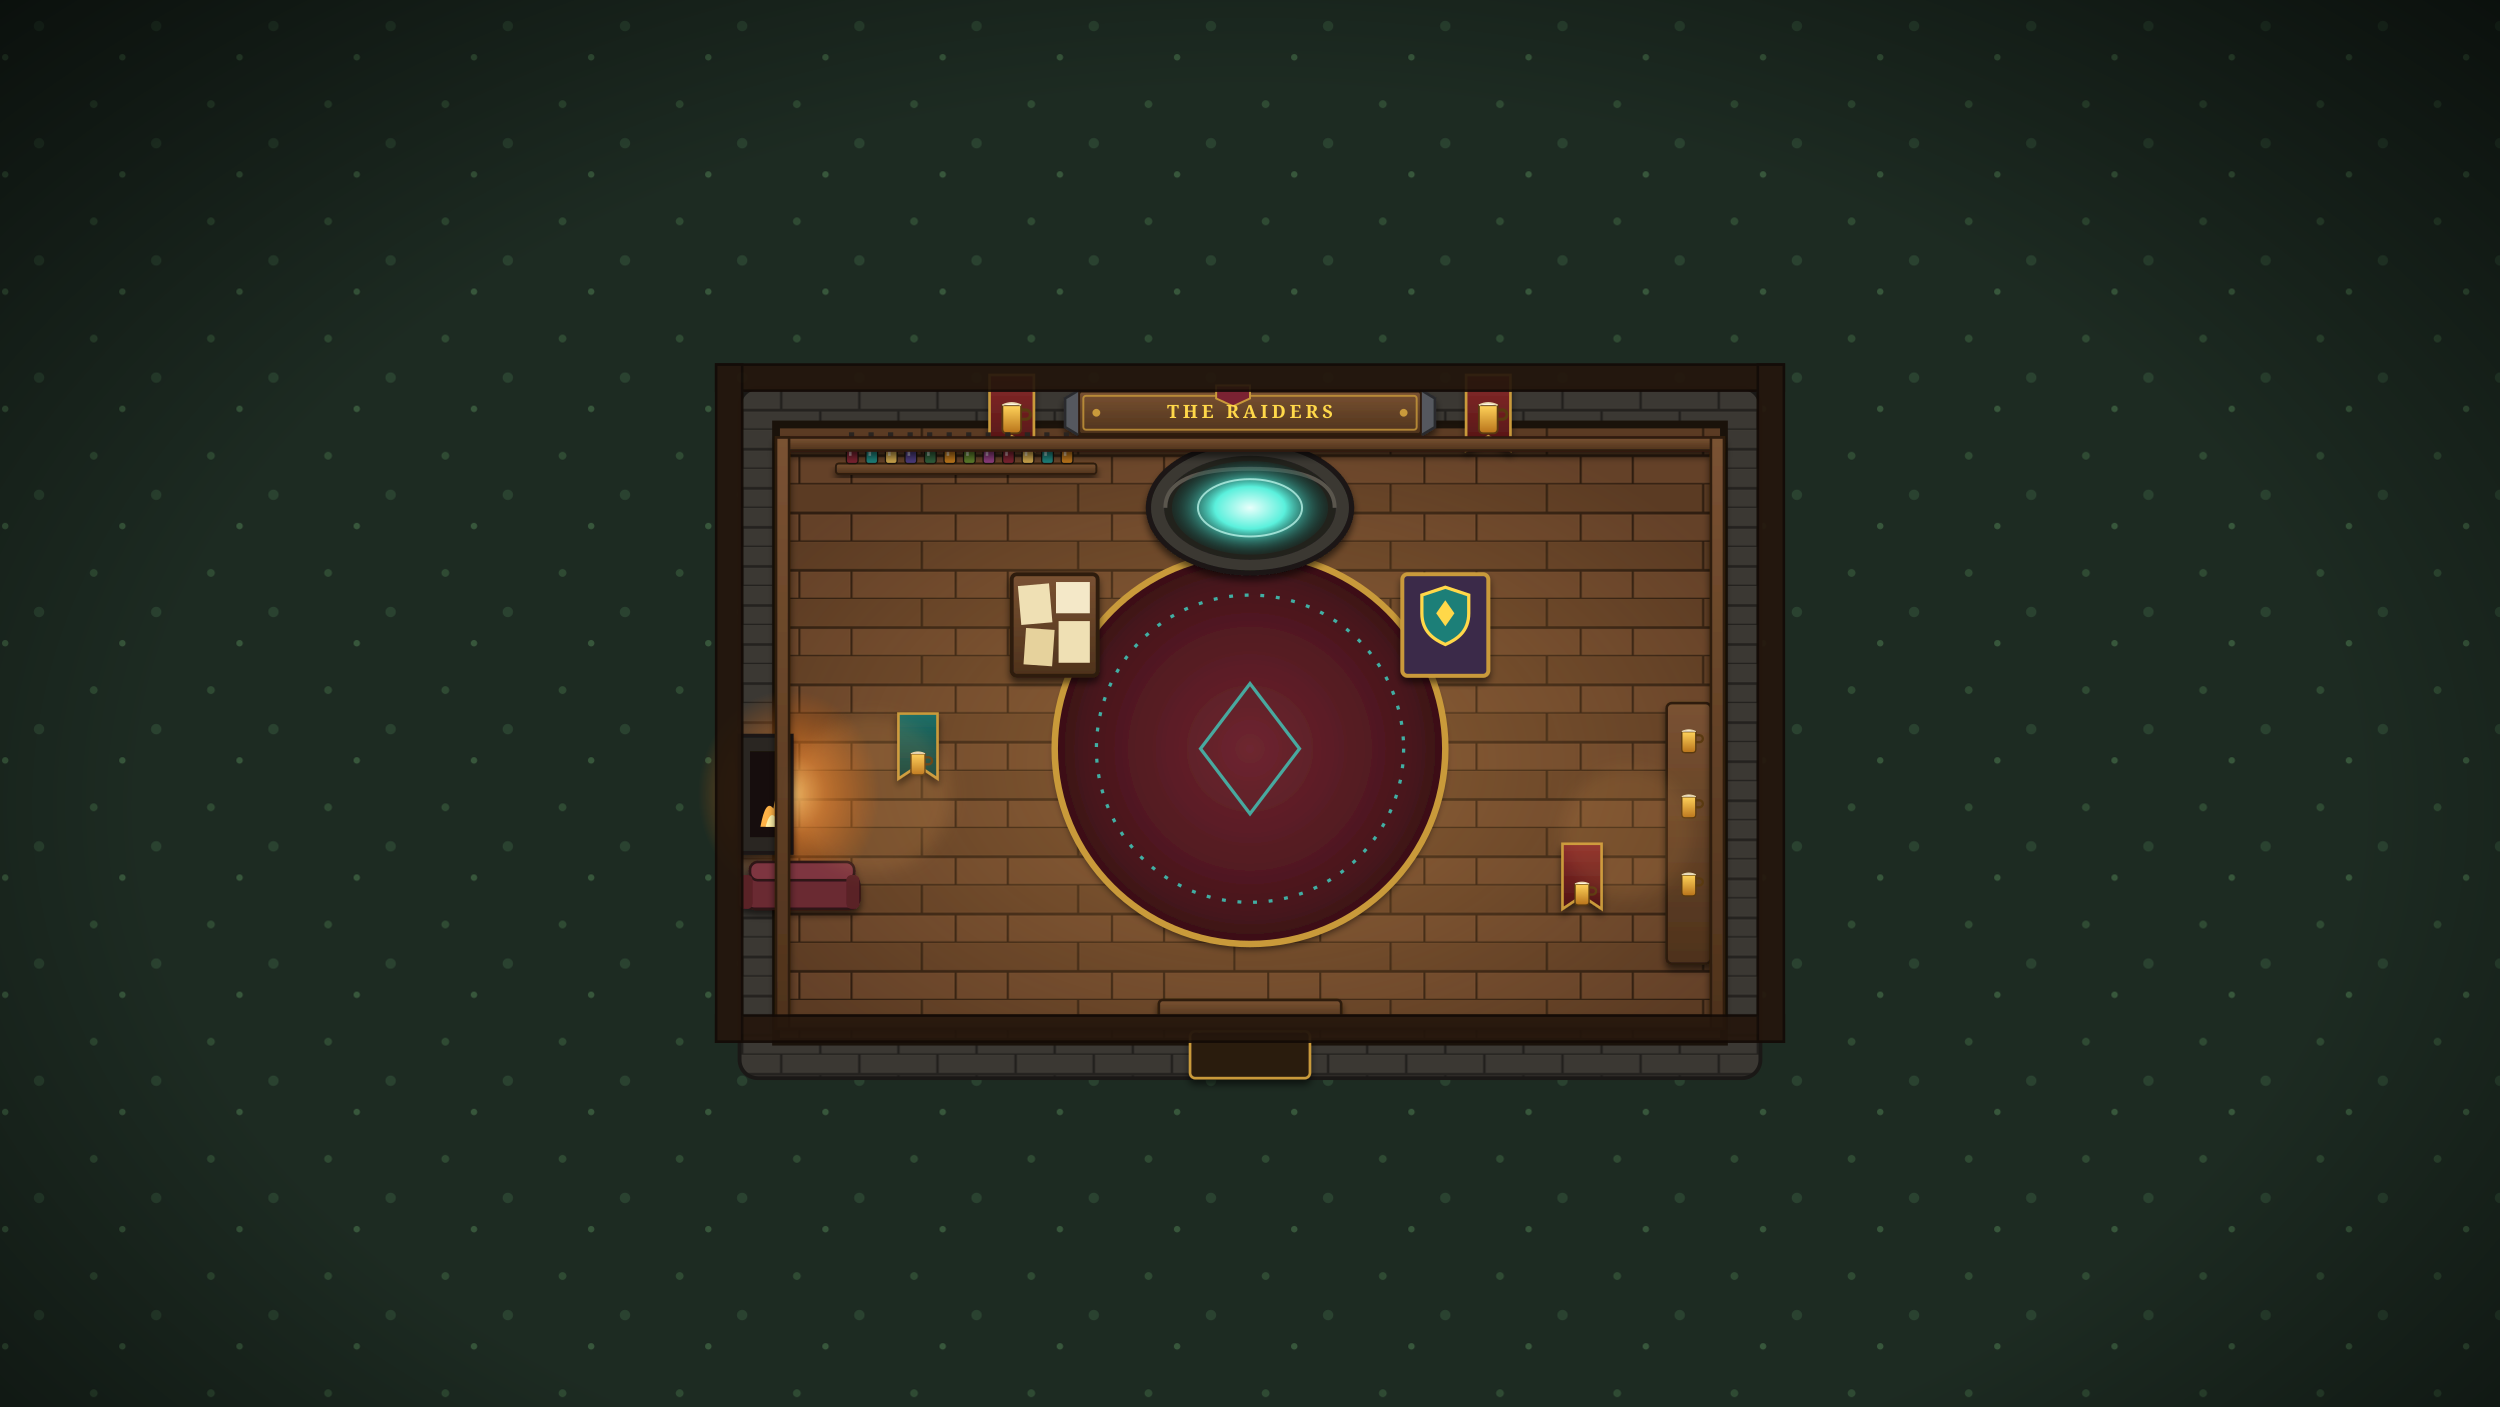
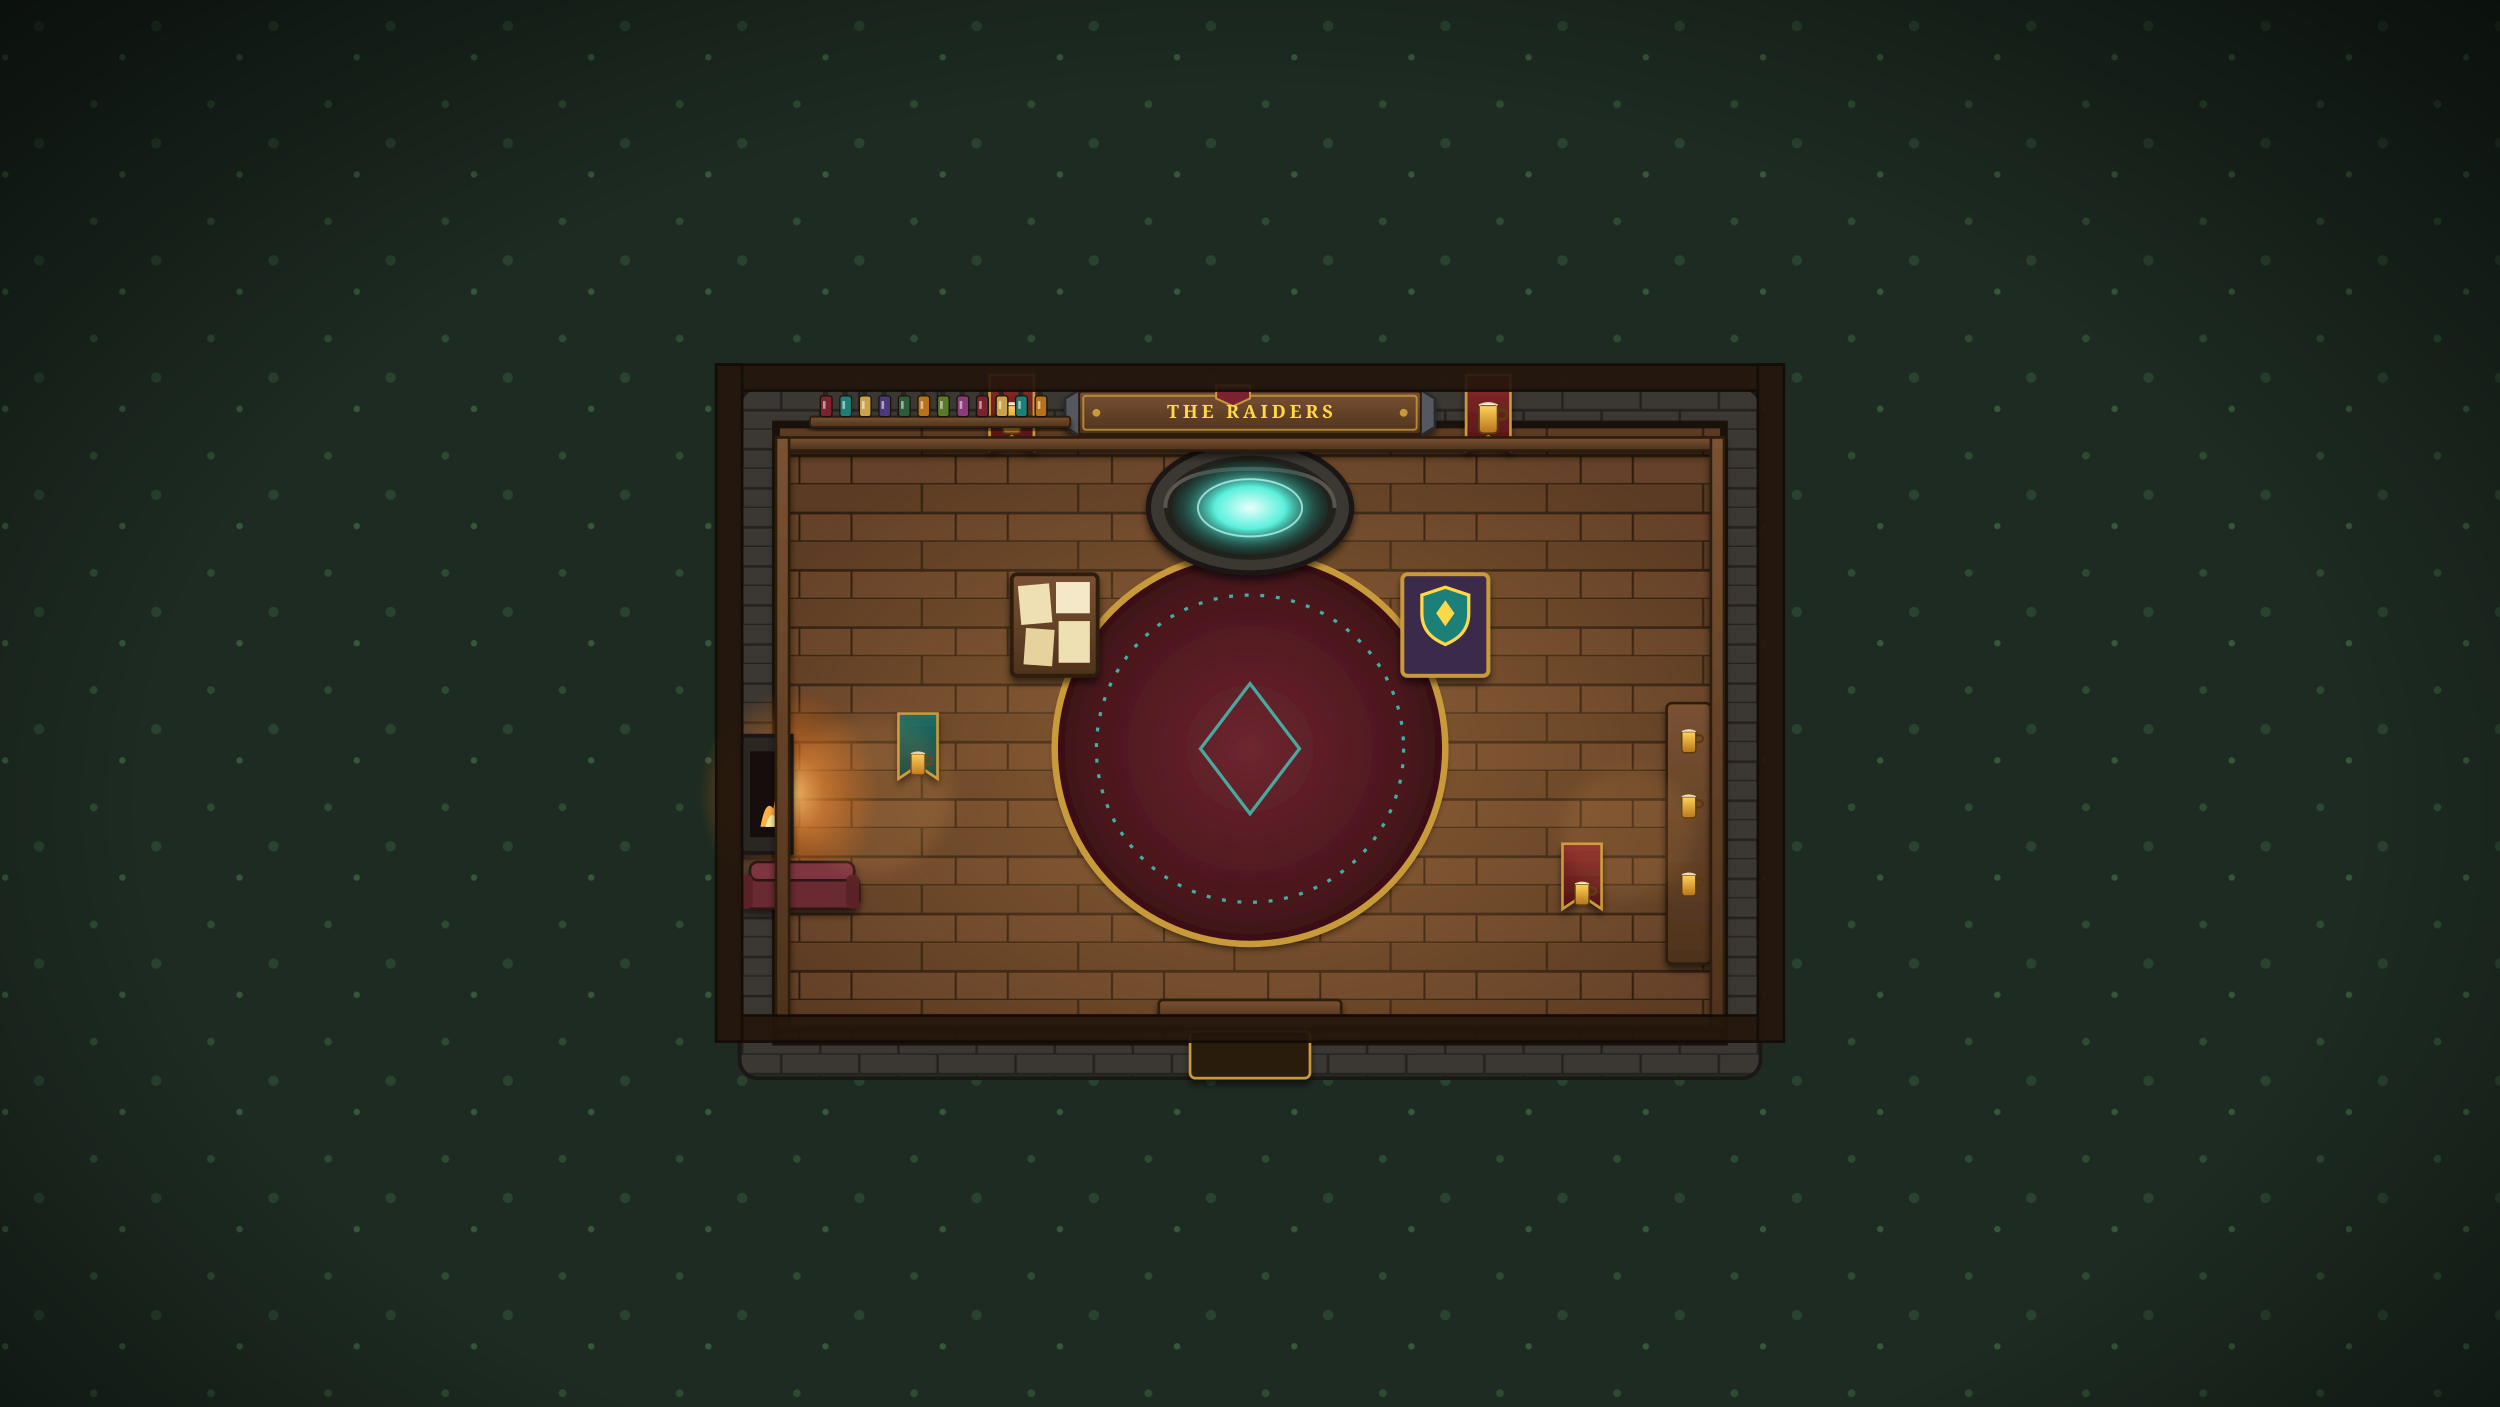
<svg xmlns="http://www.w3.org/2000/svg" viewBox="-510 -240 1920 1080" width="1920" height="1080">
  <defs>
    <pattern id="planks" width="120" height="44" patternUnits="userSpaceOnUse">
      <rect width="120" height="22" fill="#5b3b23" />
      <rect y="22" width="120" height="22" fill="#644128" />
      <path d="M0 22h120M0 44h120" stroke="#2e1d10" stroke-width="2" />
      <path d="M78 0v22M24 22v22M104 22v22" stroke="#2e1d10" stroke-width="1.6" />
    </pattern>
    <pattern id="stone" width="60" height="30" patternUnits="userSpaceOnUse">
      <rect width="60" height="30" fill="#3b3833" />
      <path d="M0 15h60M0 30h60M30 0v15M0 15v15M60 15v15" stroke="#24221f" stroke-width="2" />
    </pattern>
    <pattern id="grass" width="90" height="90" patternUnits="userSpaceOnUse">
      <rect width="90" height="90" fill="#1d2b22" />
      <circle cx="12" cy="20" r="3" fill="#2f4a33" />
      <circle cx="60" cy="50" r="4" fill="#2a4230" />
      <circle cx="34" cy="74" r="2.5" fill="#37563b" />
    </pattern>
    <radialGradient id="warm" cx="50%" cy="55%" r="60%">
      <stop offset="0" stop-color="#ffb35c" stop-opacity=".28" />
      <stop offset="1" stop-color="#ffb35c" stop-opacity="0" />
    </radialGradient>
    <radialGradient id="fire" cx="50%" cy="50%" r="50%">
      <stop offset="0" stop-color="#ffd27a" stop-opacity=".9" />
      <stop offset=".4" stop-color="#ff8a2a" stop-opacity=".5" />
      <stop offset="1" stop-color="#ff6a00" stop-opacity="0" />
    </radialGradient>
    <radialGradient id="gate" cx="50%" cy="55%" r="55%">
      <stop offset="0" stop-color="#e8fffb" />
      <stop offset=".35" stop-color="#5af0dc" />
      <stop offset="1" stop-color="#0c4d48" />
    </radialGradient>
    <radialGradient id="vig" cx="50%" cy="52%" r="62%">
      <stop offset=".6" stop-color="#000" stop-opacity="0" />
      <stop offset="1" stop-color="#000" stop-opacity=".7" />
    </radialGradient>
    <radialGradient id="rug" cx="50%" cy="50%" r="50%">
      <stop offset="0" stop-color="#6e2630" />
      <stop offset=".8" stop-color="#4a161d" />
      <stop offset="1" stop-color="#3a1016" />
    </radialGradient>
    <linearGradient id="wood" x1="0" y1="0" x2="0" y2="1">
      <stop offset="0" stop-color="#7a5232" />
      <stop offset="1" stop-color="#4e321c" />
    </linearGradient>
    <linearGradient id="banner" x1="0" y1="0" x2="0" y2="1">
      <stop offset="0" stop-color="#8a2b2b" />
      <stop offset="1" stop-color="#4f1414" />
    </linearGradient>
    <linearGradient id="bannerT" x1="0" y1="0" x2="0" y2="1">
      <stop offset="0" stop-color="#1d6f68" />
      <stop offset="1" stop-color="#0c3d39" />
    </linearGradient>
    <linearGradient id="beer" x1="0" y1="0" x2="0" y2="1">
      <stop offset="0" stop-color="#ffd35a" />
      <stop offset="1" stop-color="#b8731a" />
    </linearGradient>
    <filter id="soft">
      <feGaussianBlur stdDeviation="6" />
    </filter>
    <filter id="shadow" x="-20%" y="-20%" width="140%" height="160%">
      <feDropShadow dx="0" dy="4" stdDeviation="3" flood-color="#000" flood-opacity=".55" />
    </filter>
    <g id="tankard">
      <path d="M-6-9h12v15q0 3-3 3h-6q-3 0-3-3z" fill="url(#beer)" stroke="#5a3a10" stroke-width="1.2" />
      <path d="M6-6h3a3 3 0 0 1 0 6h-3" fill="none" stroke="#5a3a10" stroke-width="2" />
      <path d="M-6-9q6-3 12 0" fill="#fff8e6" stroke="#e8d9b0" stroke-width="1" />
    </g>
    <radialGradient id="poolGlow" cx="50%" cy="50%" r="50%">
      <stop offset="0" stop-color="#e8fffb" />
      <stop offset=".45" stop-color="#5af0dc" />
      <stop offset="1" stop-color="#0c4d48" stop-opacity=".2" />
    </radialGradient>
  </defs>
  <rect x="-700" y="-400" width="2300" height="1500" fill="url(#grass)" />
  <rect x="58" y="58" width="784" height="530" rx="14" fill="url(#stone)" stroke="#1a1816" stroke-width="3" />
  <rect x="86" y="86" width="728" height="474" fill="url(#planks)" />
  <rect x="86" y="86" width="728" height="474" fill="none" stroke="#1a120a" stroke-width="6" />
  <rect x="86" y="86" width="728" height="474" fill="url(#warm)" />
  <g filter="url(#shadow)">
    <circle cx="450" cy="335" r="150" fill="url(#rug)" />
  </g>
  <circle cx="450" cy="335" r="150" fill="none" stroke="#c99a3a" stroke-width="5" />
  <circle cx="450" cy="335" r="118" fill="none" stroke="#3fd6c6" stroke-width="2.5" stroke-dasharray="3 9" opacity=".8" />
  <path d="M450 285 488 335 450 385 412 335Z" fill="none" stroke="#3fd6c6" stroke-width="2.5" opacity=".75" />
  <g filter="url(#shadow)">
    <ellipse cx="450" cy="150" rx="78" ry="50" fill="#3b3833" stroke="#1a1816" stroke-width="4" />
    <ellipse cx="450" cy="150" rx="66" ry="40" fill="#24221f" />
    <path d="M385 150q0-30 65-30t65 30" fill="none" stroke="#5a564e" stroke-width="3" />
  </g>
  <ellipse cx="450" cy="150" rx="60" ry="36" fill="url(#poolGlow)" />
  <ellipse cx="450" cy="150" rx="40" ry="22" fill="none" stroke="#c8fff4" stroke-width="1.5" opacity=".7" />
  <g filter="url(#shadow)">
    <rect x="318" y="60" width="264" height="34" rx="3" fill="url(#wood)" stroke="#2e1d10" stroke-width="3" />
    <rect x="322" y="64" width="256" height="26" rx="2" fill="none" stroke="#c99a3a" stroke-width="1.5" opacity=".8" />
    <path d="M318 60l-10 6v22l10 6M582 60l10 6v22l-10 6" fill="#55595e" stroke="#2a2c2f" stroke-width="2" />
    <circle cx="332" cy="77" r="3" fill="#c99a3a" />
    <circle cx="568" cy="77" r="3" fill="#c99a3a" />
    <path d="M424 56l26 0 0 10-13 6-13-6z" fill="#7a2230" stroke="#c99a3a" stroke-width="1.5" />
    <text x="450" y="81" text-anchor="middle" font-family="Georgia, serif" font-weight="700" font-size="14" letter-spacing="3" fill="#ffd84a">THE RAIDERS</text>
  </g>
  <g transform="translate(0,-12)">
    <g filter="url(#shadow)">
      <path d="M250 60h34v58l-17-11-17 11z" fill="url(#banner)" stroke="#c99a3a" stroke-width="2" />
      <path d="M616 60h34v58l-17-11-17 11z" fill="url(#banner)" stroke="#c99a3a" stroke-width="2" />
      <path d="M180 320h30v50l-15-10-15 10z" fill="url(#bannerT)" stroke="#c99a3a" stroke-width="2" />
      <path d="M690 420h30v50l-15-10-15 10z" fill="url(#banner)" stroke="#c99a3a" stroke-width="2" />
    </g>
    <use href="#tankard" transform="translate(267,94) scale(1.2)" />
    <use href="#tankard" transform="translate(633,94) scale(1.2)" />
  </g>
  <use href="#tankard" transform="translate(195,347) scale(.9)" />
  <use href="#tankard" transform="translate(705,447) scale(.9)" />
  <g transform="translate(181,79)">
    <g filter="url(#shadow)">
      <rect x="86" y="122" width="66" height="78" rx="4" fill="url(#wood)" stroke="#2e1d10" stroke-width="3" />
      <rect x="92" y="130" width="24" height="30" fill="#efe0b4" transform="rotate(-5 104 145)" />
      <rect x="120" y="128" width="26" height="24" fill="#f4e8c8" />
      <rect x="96" y="164" width="22" height="28" fill="#e6d29c" transform="rotate(4 107 178)" />
      <rect x="122" y="158" width="24" height="32" fill="#efe0b4" />
    </g>
  </g>
  <g transform="translate(-181,79)">
    <g filter="url(#shadow)">
      <rect x="748" y="122" width="66" height="78" rx="4" fill="#3a2a4a" stroke="#c99a3a" stroke-width="3" />
      <path d="M781 132l18 6v14c0 14-9 20-18 24-9-4-18-10-18-24v-14z" fill="#1d7f78" stroke="#ffd84a" stroke-width="2.5" />
      <path d="M781 142l7 10-7 10-7-10z" fill="#ffd84a" />
    </g>
  </g>
  <ellipse cx="96" cy="370" rx="70" ry="80" fill="url(#fire)" />
  <g filter="url(#shadow)">
    <rect x="58" y="325" width="40" height="90" fill="#2a2724" stroke="#1a1816" stroke-width="3" />
    <rect x="66" y="337" width="26" height="66" fill="#140c08" />
  </g>
  <path d="M74 395q4-22 10-14q2-16 8-6q4 10 0 20z" fill="#ffb347" />
  <path d="M78 395q3-12 7-8q3 6 0 8z" fill="#fff1a8" />
  <g filter="url(#shadow)">
    <rect x="62" y="432" width="88" height="26" rx="8" fill="#6b2a33" stroke="#2e1218" stroke-width="2" />
    <rect x="66" y="422" width="80" height="14" rx="6" fill="#7e3440" stroke="#2e1218" stroke-width="2" />
    <rect x="58" y="432" width="10" height="26" rx="4" fill="#5a2028" />
    <rect x="140" y="432" width="10" height="26" rx="4" fill="#5a2028" />
  </g>
  <g filter="url(#shadow)">
    <rect x="770" y="300" width="34" height="200" rx="4" fill="url(#wood)" stroke="#2e1d10" stroke-width="2" />
  </g>
  <use href="#tankard" transform="translate(787,330) scale(.9)" />
  <use href="#tankard" transform="translate(787,380) scale(.9)" />
  <use href="#tankard" transform="translate(787,440) scale(.9)" />
  <g filter="url(#shadow)">
    <rect x="404" y="552" width="92" height="36" rx="4" fill="#2a1a10" stroke="#c99a3a" stroke-width="2" />
    <path d="M410 552q40-14 80 0" fill="none" stroke="#c99a3a" stroke-width="3" />
    <rect x="380" y="528" width="140" height="16" rx="3" fill="url(#wood)" stroke="#2e1d10" stroke-width="2" />
  </g>
-   <g filter="url(#shadow)">
-     <rect x="132" y="116" width="200" height="8" rx="2" fill="url(#wood)" stroke="#2e1d10" stroke-width="1.5" />
-   </g>
-   <g>
-     <rect x="142" y="92" width="4" height="9" fill="#2a2420" />
-     <rect x="140" y="100" width="9" height="16" rx="2" fill="#7a2230" stroke="#1a120a" stroke-width="1" />
-     <rect x="142" y="104" width="2" height="6" fill="#fff8" />
-     <rect x="157" y="92" width="4" height="9" fill="#2a2420" />
-     <rect x="155" y="100" width="9" height="16" rx="2" fill="#1d7f78" stroke="#1a120a" stroke-width="1" />
-     <rect x="157" y="104" width="2" height="6" fill="#fff8" />
-     <rect x="172" y="92" width="4" height="9" fill="#2a2420" />
-     <rect x="170" y="100" width="9" height="16" rx="2" fill="#c9a24a" stroke="#1a120a" stroke-width="1" />
-     <rect x="172" y="104" width="2" height="6" fill="#fff8" />
-     <rect x="187" y="92" width="4" height="9" fill="#2a2420" />
-     <rect x="185" y="100" width="9" height="16" rx="2" fill="#4a3a7a" stroke="#1a120a" stroke-width="1" />
-     <rect x="187" y="104" width="2" height="6" fill="#fff8" />
-     <rect x="202" y="92" width="4" height="9" fill="#2a2420" />
-     <rect x="200" y="100" width="9" height="16" rx="2" fill="#2e5c3a" stroke="#1a120a" stroke-width="1" />
-     <rect x="202" y="104" width="2" height="6" fill="#fff8" />
-     <rect x="217" y="92" width="4" height="9" fill="#2a2420" />
-     <rect x="215" y="100" width="9" height="16" rx="2" fill="#b8731a" stroke="#1a120a" stroke-width="1" />
-     <rect x="217" y="104" width="2" height="6" fill="#fff8" />
-     <rect x="232" y="92" width="4" height="9" fill="#2a2420" />
-     <rect x="230" y="100" width="9" height="16" rx="2" fill="#5a7a2a" stroke="#1a120a" stroke-width="1" />
-     <rect x="232" y="104" width="2" height="6" fill="#fff8" />
-     <rect x="247" y="92" width="4" height="9" fill="#2a2420" />
-     <rect x="245" y="100" width="9" height="16" rx="2" fill="#8a3b7a" stroke="#1a120a" stroke-width="1" />
-     <rect x="247" y="104" width="2" height="6" fill="#fff8" />
-     <rect x="262" y="92" width="4" height="9" fill="#2a2420" />
-     <rect x="260" y="100" width="9" height="16" rx="2" fill="#7a2230" stroke="#1a120a" stroke-width="1" />
-     <rect x="262" y="104" width="2" height="6" fill="#fff8" />
-     <rect x="277" y="92" width="4" height="9" fill="#2a2420" />
-     <rect x="275" y="100" width="9" height="16" rx="2" fill="#c9a24a" stroke="#1a120a" stroke-width="1" />
-     <rect x="277" y="104" width="2" height="6" fill="#fff8" />
-     <rect x="292" y="92" width="4" height="9" fill="#2a2420" />
-     <rect x="290" y="100" width="9" height="16" rx="2" fill="#1d7f78" stroke="#1a120a" stroke-width="1" />
-     <rect x="292" y="104" width="2" height="6" fill="#fff8" />
-     <rect x="307" y="92" width="4" height="9" fill="#2a2420" />
-     <rect x="305" y="100" width="9" height="16" rx="2" fill="#b8731a" stroke="#1a120a" stroke-width="1" />
-     <rect x="307" y="104" width="2" height="6" fill="#fff8" />
+   <g transform="translate(-20,-36)">
+     <g filter="url(#shadow)">
+       <rect x="132" y="116" width="200" height="8" rx="2" fill="url(#wood)" stroke="#2e1d10" stroke-width="1.5" />
+     </g>
+     <g>
+       <rect x="142" y="92" width="4" height="9" fill="#2a2420" />
+       <rect x="140" y="100" width="9" height="16" rx="2" fill="#7a2230" stroke="#1a120a" stroke-width="1" />
+       <rect x="142" y="104" width="2" height="6" fill="#fff8" />
+       <rect x="157" y="92" width="4" height="9" fill="#2a2420" />
+       <rect x="155" y="100" width="9" height="16" rx="2" fill="#1d7f78" stroke="#1a120a" stroke-width="1" />
+       <rect x="157" y="104" width="2" height="6" fill="#fff8" />
+       <rect x="172" y="92" width="4" height="9" fill="#2a2420" />
+       <rect x="170" y="100" width="9" height="16" rx="2" fill="#c9a24a" stroke="#1a120a" stroke-width="1" />
+       <rect x="172" y="104" width="2" height="6" fill="#fff8" />
+       <rect x="187" y="92" width="4" height="9" fill="#2a2420" />
+       <rect x="185" y="100" width="9" height="16" rx="2" fill="#4a3a7a" stroke="#1a120a" stroke-width="1" />
+       <rect x="187" y="104" width="2" height="6" fill="#fff8" />
+       <rect x="202" y="92" width="4" height="9" fill="#2a2420" />
+       <rect x="200" y="100" width="9" height="16" rx="2" fill="#2e5c3a" stroke="#1a120a" stroke-width="1" />
+       <rect x="202" y="104" width="2" height="6" fill="#fff8" />
+       <rect x="217" y="92" width="4" height="9" fill="#2a2420" />
+       <rect x="215" y="100" width="9" height="16" rx="2" fill="#b8731a" stroke="#1a120a" stroke-width="1" />
+       <rect x="217" y="104" width="2" height="6" fill="#fff8" />
+       <rect x="232" y="92" width="4" height="9" fill="#2a2420" />
+       <rect x="230" y="100" width="9" height="16" rx="2" fill="#5a7a2a" stroke="#1a120a" stroke-width="1" />
+       <rect x="232" y="104" width="2" height="6" fill="#fff8" />
+       <rect x="247" y="92" width="4" height="9" fill="#2a2420" />
+       <rect x="245" y="100" width="9" height="16" rx="2" fill="#8a3b7a" stroke="#1a120a" stroke-width="1" />
+       <rect x="247" y="104" width="2" height="6" fill="#fff8" />
+       <rect x="262" y="92" width="4" height="9" fill="#2a2420" />
+       <rect x="260" y="100" width="9" height="16" rx="2" fill="#7a2230" stroke="#1a120a" stroke-width="1" />
+       <rect x="262" y="104" width="2" height="6" fill="#fff8" />
+       <rect x="277" y="92" width="4" height="9" fill="#2a2420" />
+       <rect x="275" y="100" width="9" height="16" rx="2" fill="#c9a24a" stroke="#1a120a" stroke-width="1" />
+       <rect x="277" y="104" width="2" height="6" fill="#fff8" />
+       <rect x="292" y="92" width="4" height="9" fill="#2a2420" />
+       <rect x="290" y="100" width="9" height="16" rx="2" fill="#1d7f78" stroke="#1a120a" stroke-width="1" />
+       <rect x="292" y="104" width="2" height="6" fill="#fff8" />
+       <rect x="307" y="92" width="4" height="9" fill="#2a2420" />
+       <rect x="305" y="100" width="9" height="16" rx="2" fill="#b8731a" stroke="#1a120a" stroke-width="1" />
+       <rect x="307" y="104" width="2" height="6" fill="#fff8" />
+     </g>
  </g>
  <g fill="url(#wood)" stroke="#2e1d10" stroke-width="2" filter="url(#shadow)">
    <rect x="86" y="96" width="728" height="10" />
    <rect x="86" y="540" width="728" height="10" />
    <rect x="86" y="96" width="10" height="454" />
    <rect x="804" y="96" width="10" height="454" />
  </g>
  <g fill="#24160c" stroke="#120a05" stroke-width="2" opacity=".92">
    <rect x="40" y="40" width="820" height="20" />
    <rect x="40" y="540" width="820" height="20" />
    <rect x="40" y="40" width="20" height="520" />
    <rect x="840" y="40" width="20" height="520" />
  </g>
  <g filter="url(#soft)" opacity=".5">
    <circle cx="160" cy="370" r="60" fill="#ffb35c" opacity=".25" />
    <circle cx="740" cy="400" r="50" fill="#ffb35c" opacity=".2" />
  </g>
  <rect x="-700" y="-400" width="2300" height="1500" fill="url(#vig)" />
</svg>
